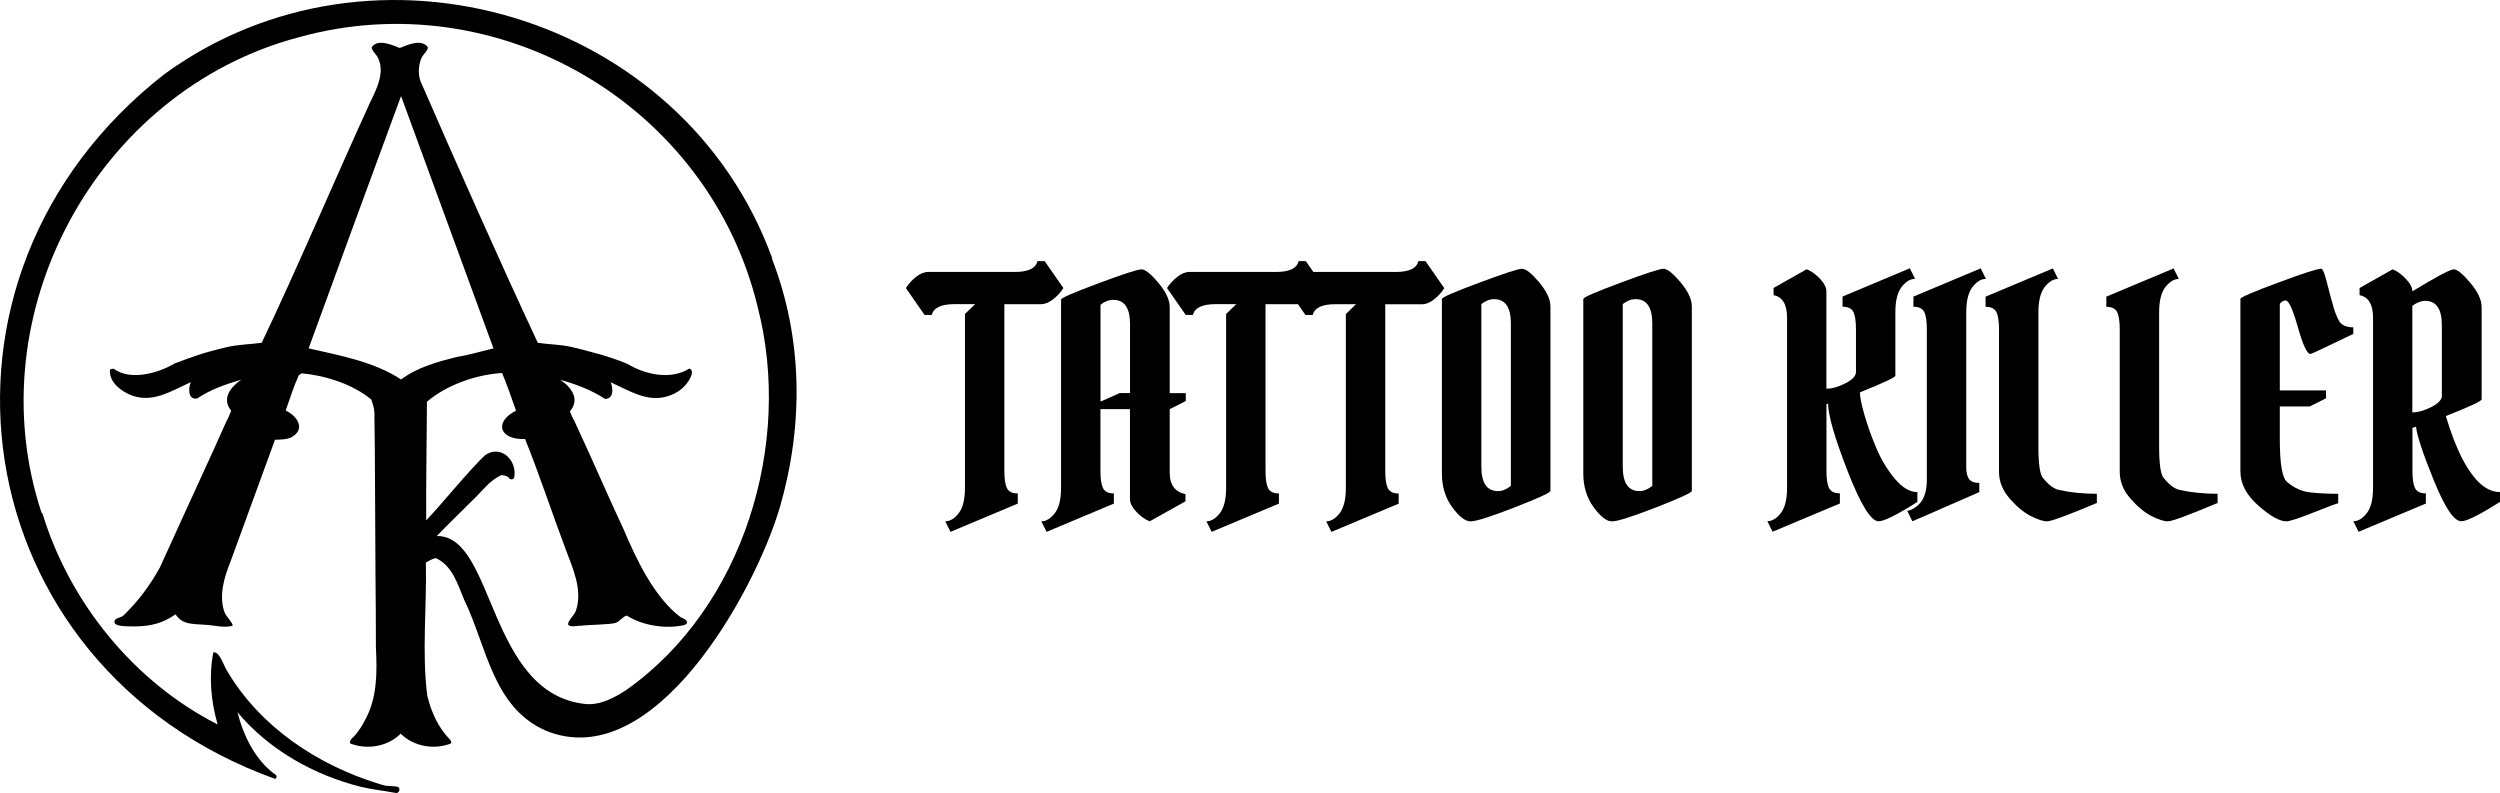
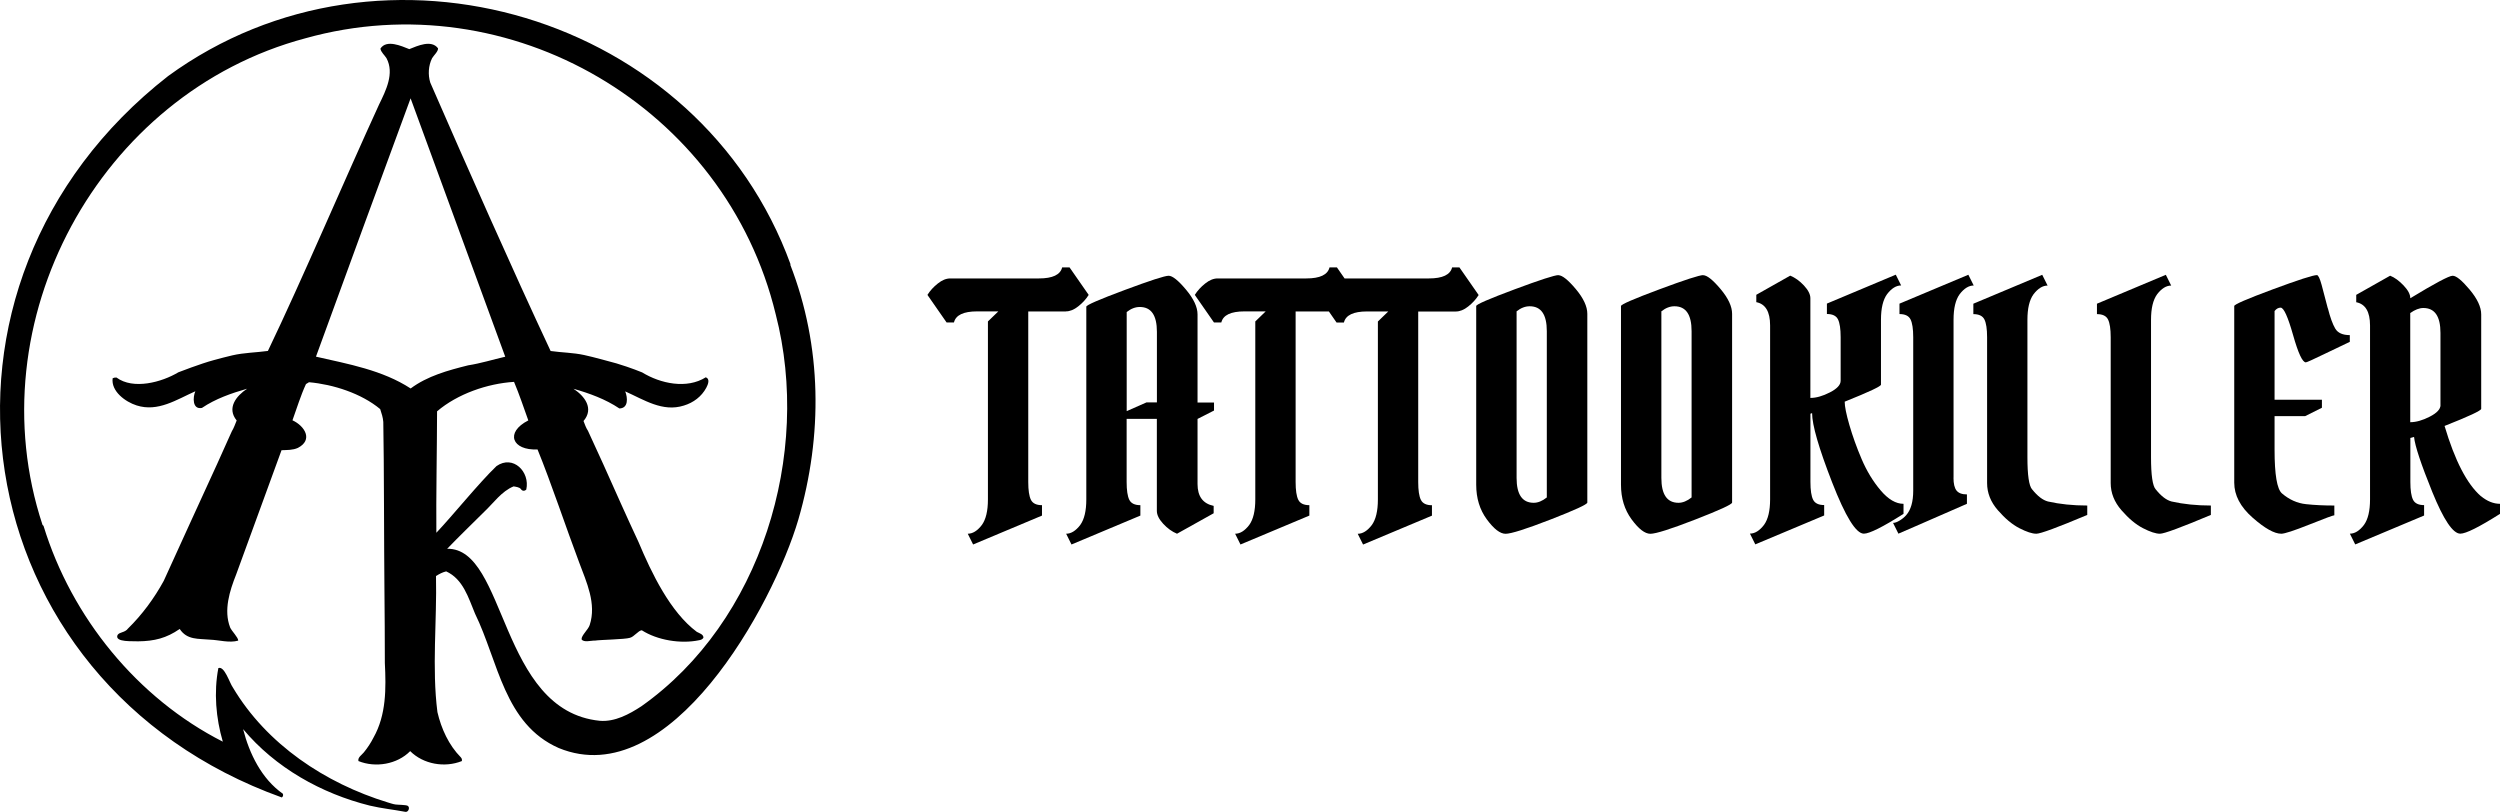
- <svg xmlns="http://www.w3.org/2000/svg" id="Capa_2" data-name="Capa 2" viewBox="0 0 430.3 136.49">
+ <svg xmlns="http://www.w3.org/2000/svg" id="Capa_2" data-name="Capa 2" viewBox="0 0 420.3 136.49">
  <g id="Capa_2-2" data-name="Capa 2">
    <g>
      <g>
        <path d="M179.19,52.35c.68,0,1.38-.28,2.09-.85.72-.57,1.3-1.2,1.75-1.92l-3.22-4.63h-1.24c-.3,1.24-1.6,1.86-3.9,1.86h-14.91c-.68,0-1.38.28-2.09.85-.72.57-1.3,1.2-1.75,1.92l3.22,4.63h1.24c.3-1.24,1.6-1.86,3.9-1.86h3.56l-1.75,1.69v29.93c0,1.92-.34,3.35-1.02,4.29-.75.98-1.54,1.47-2.37,1.47l.9,1.81,11.58-4.86v-1.75c-.94,0-1.56-.3-1.86-.9s-.45-1.6-.45-2.99v-28.68h6.32Z" />
        <path d="M201.33,52.86c0-1.24-.65-2.63-1.95-4.18s-2.27-2.32-2.91-2.32-3.11.8-7.4,2.4c-4.29,1.6-6.44,2.53-6.44,2.8v32.41c0,1.92-.34,3.35-1.02,4.29-.75.98-1.54,1.47-2.37,1.47l.9,1.81,11.58-4.86v-1.75c-.94,0-1.56-.3-1.86-.9s-.45-1.6-.45-2.99v-10.62h5.08v15.47c0,.68.36,1.4,1.07,2.17s1.49,1.33,2.32,1.67l6.16-3.44v-1.24c-1.81-.38-2.71-1.6-2.71-3.67v-10.95l2.77-1.41v-1.35h-2.77v-14.8h0ZM194.5,67.65h-1.75l-3.33,1.47v-16.66c.72-.57,1.45-.85,2.2-.85,1.92,0,2.88,1.39,2.88,4.18v11.86Z" />
        <path d="M245.37,44.95h-1.24c-.3,1.24-1.6,1.86-3.9,1.86h-14.18l-1.29-1.86h-1.24c-.3,1.24-1.6,1.86-3.9,1.86h-14.91c-.68,0-1.38.28-2.09.85-.72.57-1.3,1.2-1.75,1.92l3.22,4.63h1.24c.3-1.24,1.6-1.86,3.9-1.86h3.56l-1.75,1.69v29.93c0,1.92-.34,3.35-1.02,4.29-.75.98-1.54,1.47-2.37,1.47l.9,1.81,11.58-4.86v-1.75c-.94,0-1.56-.3-1.86-.9s-.45-1.6-.45-2.99v-28.68h5.59l1.29,1.86h1.24c.3-1.24,1.6-1.86,3.9-1.86h3.56l-1.75,1.69v29.93c0,1.92-.34,3.35-1.02,4.29-.75.98-1.54,1.47-2.37,1.47l.9,1.81,11.58-4.86v-1.75c-.94,0-1.56-.3-1.86-.9s-.45-1.6-.45-2.99v-28.68h6.32c.68,0,1.38-.28,2.09-.85.72-.57,1.3-1.2,1.75-1.92l-3.22-4.63v-.02Z" />
        <path d="M262.02,46.25c-.64,0-3.11.8-7.4,2.4-4.29,1.6-6.44,2.53-6.44,2.8v30.04c0,2.26.59,4.2,1.78,5.82s2.24,2.43,3.16,2.43,3.44-.8,7.56-2.4,6.18-2.55,6.18-2.85v-31.73c0-1.24-.65-2.63-1.95-4.18-1.3-1.54-2.27-2.31-2.91-2.31l.02-.02ZM260.05,83.63c-.75.6-1.49.9-2.2.9-1.92,0-2.88-1.39-2.88-4.18v-28.01c.72-.57,1.45-.85,2.2-.85,1.92,0,2.88,1.39,2.88,4.18v27.95h0Z" />
        <path d="M286.36,46.25c-.64,0-3.11.8-7.4,2.4-4.29,1.6-6.44,2.53-6.44,2.8v30.04c0,2.26.59,4.2,1.78,5.82s2.24,2.43,3.16,2.43,3.44-.8,7.56-2.4,6.18-2.55,6.18-2.85v-31.73c0-1.24-.65-2.63-1.95-4.18-1.3-1.54-2.27-2.31-2.91-2.31l.02-.02ZM284.39,83.63c-.75.6-1.49.9-2.2.9-1.92,0-2.88-1.39-2.88-4.18v-28.01c.72-.57,1.45-.85,2.2-.85,1.92,0,2.88,1.39,2.88,4.18v27.95h0Z" />
-         <path d="M330.01,84.7c-1.28,0-2.56-.75-3.84-2.26s-2.34-3.26-3.19-5.25-1.53-3.91-2.06-5.73c-.53-1.83-.79-3.13-.79-3.93,4.14-1.66,6.18-2.62,6.1-2.88v-10.9c0-1.92.34-3.35,1.02-4.29.75-.98,1.54-1.47,2.37-1.47l-.9-1.81-11.58,4.86v1.75c.94,0,1.56.3,1.86.9.3.6.45,1.6.45,2.99v7.34c0,.68-.6,1.33-1.81,1.95-1.21.62-2.3.93-3.28.93v-16.77c0-.64-.36-1.35-1.07-2.12-.72-.77-1.49-1.33-2.32-1.67l-5.7,3.22v1.24c1.54.3,2.32,1.6,2.32,3.9v29.25c0,1.92-.34,3.35-1.02,4.29-.75.98-1.54,1.47-2.37,1.47l.9,1.81,11.58-4.86v-1.75c-.94,0-1.56-.3-1.86-.9s-.45-1.6-.45-2.99v-11.46l.28-.11c0,2,1.12,5.87,3.36,11.63,2.24,5.76,4.02,8.64,5.34,8.64.94,0,3.16-1.11,6.67-3.33v-1.69h0Z" />
-         <path d="M338.43,80.3v-26.54c0-1.92.34-3.35,1.02-4.29.75-.98,1.54-1.47,2.37-1.47l-.9-1.81-11.58,4.86v1.75c.94,0,1.56.3,1.86.9.3.6.45,1.6.45,2.99v25.81c0,1.84-.39,3.22-1.19,4.12-.3.34-.67.64-1.1.9s-.8.39-1.1.39l.9,1.81s3.88-1.67,11.52-5.02v-1.58c-.83,0-1.41-.22-1.75-.65s-.51-1.16-.51-2.17h.01Z" />
-         <path d="M351.64,82.28c-.53-.6-.79-2.41-.79-5.42v-23.09c0-1.92.34-3.35,1.02-4.29.75-.98,1.54-1.47,2.37-1.47l-.9-1.81-11.58,4.86v1.75c.94,0,1.56.3,1.86.9.3.6.45,1.6.45,2.99v24.51c0,1.66.6,3.18,1.81,4.57s2.41,2.4,3.62,3.02c1.21.62,2.15.93,2.85.93s3.55-1.05,8.56-3.16v-1.58c-2.41,0-4.61-.23-6.61-.68-.87-.23-1.75-.9-2.65-2.03h-.01Z" />
-         <path d="M372.42,82.28c-.53-.6-.79-2.41-.79-5.42v-23.09c0-1.92.34-3.35,1.02-4.29.75-.98,1.54-1.47,2.37-1.47l-.9-1.81-11.58,4.86v1.75c.94,0,1.56.3,1.86.9.3.6.45,1.6.45,2.99v24.51c0,1.66.6,3.18,1.81,4.57s2.41,2.4,3.62,3.02c1.21.62,2.15.93,2.85.93s3.55-1.05,8.56-3.16v-1.58c-2.41,0-4.61-.23-6.61-.68-.87-.23-1.75-.9-2.65-2.03h-.01Z" />
-         <path d="M401.35,51.84c-.4-1.54-.74-2.86-1.04-3.95-.3-1.09-.57-1.64-.79-1.64-.64,0-3.12.8-7.43,2.4-4.31,1.6-6.47,2.53-6.47,2.8v29.7c0,2.11,1.03,4.07,3.08,5.87,2.05,1.81,3.66,2.71,4.83,2.71.57,0,2.15-.52,4.74-1.55,2.6-1.04,3.99-1.55,4.18-1.55v-1.64c-1.7,0-3.28-.07-4.75-.23-1.47-.15-2.82-.75-4.06-1.81-.83-.72-1.24-3.16-1.24-7.34v-5.65h5.14l2.82-1.41v-1.35h-7.96v-14.91c.3-.38.64-.57,1.02-.57.53,0,1.22,1.54,2.09,4.6.87,3.07,1.58,4.6,2.15,4.6.15,0,1.21-.48,3.19-1.44,1.97-.96,3.38-1.63,4.2-2.01v-1.13c-1.2,0-2.02-.37-2.45-1.1-.43-.73-.85-1.87-1.24-3.42v.02Z" />
-         <path d="M427.08,83.41c-2.33-2.03-4.37-5.97-6.1-11.8,4.1-1.62,6.16-2.58,6.16-2.88v-15.87c0-1.24-.65-2.63-1.95-4.18s-2.25-2.32-2.85-2.32-2.97,1.26-7.12,3.78c0-.64-.38-1.36-1.13-2.15s-1.51-1.34-2.26-1.64l-5.7,3.22v1.24c1.54.3,2.32,1.6,2.32,3.9v29.25c0,1.92-.34,3.35-1.02,4.29-.75.98-1.54,1.47-2.37,1.47l.9,1.81,11.58-4.86v-1.75c-.94,0-1.56-.3-1.86-.9s-.45-1.6-.45-2.99v-7.4l.62-.17c.15,1.51,1.18,4.59,3.07,9.26,1.9,4.67,3.47,7,4.71,7,.94,0,3.16-1.11,6.67-3.33v-1.69c-1.09,0-2.16-.43-3.22-1.3h0ZM420.3,68.1c0,.68-.6,1.33-1.81,1.95-1.21.62-2.3.93-3.28.93v-18.35c.79-.56,1.53-.85,2.2-.85,1.92,0,2.88,1.39,2.88,4.18v12.14h0Z" />
+         <path d="M320.01,84.7c-1.28,0-2.56-.75-3.84-2.26s-2.34-3.26-3.19-5.25-1.53-3.91-2.06-5.73c-.53-1.83-.79-3.13-.79-3.93,4.14-1.66,6.18-2.62,6.1-2.88v-10.9c0-1.92.34-3.35,1.02-4.29.75-.98,1.54-1.47,2.37-1.47l-.9-1.81-11.58,4.86v1.75c.94,0,1.56.3,1.86.9.3.6.45,1.6.45,2.99v7.34c0,.68-.6,1.33-1.81,1.95-1.21.62-2.3.93-3.28.93v-16.77c0-.64-.36-1.35-1.07-2.12-.72-.77-1.49-1.33-2.32-1.67l-5.7,3.22v1.24c1.54.3,2.32,1.6,2.32,3.9v29.25c0,1.92-.34,3.35-1.02,4.29-.75.98-1.54,1.47-2.37,1.47l.9,1.81,11.58-4.86v-1.75c-.94,0-1.56-.3-1.86-.9s-.45-1.6-.45-2.99v-11.46l.28-.11c0,2,1.12,5.87,3.36,11.63,2.24,5.76,4.02,8.64,5.34,8.64.94,0,3.16-1.11,6.67-3.33v-1.69h0Z" />
+         <path d="M328.43,80.3v-26.54c0-1.92.34-3.35,1.02-4.29.75-.98,1.54-1.47,2.37-1.47l-.9-1.81-11.58,4.86v1.75c.94,0,1.56.3,1.86.9.3.6.45,1.6.45,2.99v25.81c0,1.84-.39,3.22-1.19,4.12-.3.34-.67.64-1.1.9s-.8.39-1.1.39l.9,1.81s3.88-1.67,11.52-5.02v-1.58c-.83,0-1.41-.22-1.75-.65s-.51-1.16-.51-2.17h.01Z" />
+         <path d="M341.64,82.28c-.53-.6-.79-2.41-.79-5.42v-23.09c0-1.92.34-3.35,1.02-4.29.75-.98,1.54-1.47,2.37-1.47l-.9-1.81-11.58,4.86v1.75c.94,0,1.56.3,1.86.9.3.6.45,1.6.45,2.99v24.51c0,1.66.6,3.18,1.81,4.57s2.41,2.4,3.62,3.02c1.21.62,2.15.93,2.85.93s3.55-1.05,8.56-3.16v-1.58c-2.41,0-4.61-.23-6.61-.68-.87-.23-1.75-.9-2.65-2.03h-.01Z" />
+         <path d="M362.42,82.28c-.53-.6-.79-2.41-.79-5.42v-23.09c0-1.92.34-3.35,1.02-4.29.75-.98,1.54-1.47,2.37-1.47l-.9-1.81-11.58,4.86v1.75c.94,0,1.56.3,1.86.9.3.6.45,1.6.45,2.99v24.51c0,1.66.6,3.18,1.81,4.57s2.41,2.4,3.62,3.02c1.21.62,2.15.93,2.85.93s3.55-1.05,8.56-3.16v-1.58c-2.41,0-4.61-.23-6.61-.68-.87-.23-1.75-.9-2.65-2.03h-.01Z" />
+         <path d="M391.35,51.84c-.4-1.54-.74-2.86-1.04-3.95-.3-1.09-.57-1.64-.79-1.64-.64,0-3.12.8-7.43,2.4-4.31,1.6-6.47,2.53-6.47,2.8v29.7c0,2.11,1.03,4.07,3.08,5.87,2.05,1.81,3.66,2.71,4.83,2.71.57,0,2.15-.52,4.74-1.55,2.6-1.04,3.99-1.55,4.18-1.55v-1.64c-1.7,0-3.28-.07-4.75-.23-1.47-.15-2.82-.75-4.06-1.81-.83-.72-1.24-3.16-1.24-7.34v-5.65h5.14l2.82-1.41v-1.35h-7.96v-14.91c.3-.38.64-.57,1.02-.57.53,0,1.22,1.54,2.09,4.6.87,3.07,1.58,4.6,2.15,4.6.15,0,1.21-.48,3.19-1.44,1.97-.96,3.38-1.63,4.2-2.01v-1.13c-1.2,0-2.02-.37-2.45-1.1-.43-.73-.85-1.87-1.24-3.42v.02Z" />
+         <path d="M417.08,83.41c-2.33-2.03-4.37-5.97-6.1-11.8,4.1-1.62,6.16-2.58,6.16-2.88v-15.87c0-1.24-.65-2.63-1.95-4.18s-2.25-2.32-2.85-2.32-2.97,1.26-7.12,3.78c0-.64-.38-1.36-1.13-2.15s-1.51-1.34-2.26-1.64l-5.7,3.22v1.24c1.54.3,2.32,1.6,2.32,3.9v29.25c0,1.92-.34,3.35-1.02,4.29-.75.98-1.54,1.47-2.37,1.47l.9,1.81,11.58-4.86v-1.75c-.94,0-1.56-.3-1.86-.9s-.45-1.6-.45-2.99v-7.4l.62-.17c.15,1.51,1.18,4.59,3.07,9.26,1.9,4.67,3.47,7,4.71,7,.94,0,3.16-1.11,6.67-3.33v-1.69c-1.09,0-2.16-.43-3.22-1.3h0ZM410.3,68.1c0,.68-.6,1.33-1.81,1.95-1.21.62-2.3.93-3.28.93v-18.35c.79-.56,1.53-.85,2.2-.85,1.92,0,2.88,1.39,2.88,4.18v12.14h0Z" />
      </g>
      <path d="M132.84,44.47h.08C117.64,2.44,64.28-13.45,28.26,12.79-16.63,47.85-6.41,114.75,47.38,134.07c.21-.15.27-.39.17-.63-3.57-2.5-5.63-6.74-6.68-10.86,5.41,6.48,13.16,10.83,21.3,12.86,1.98.47,4,.67,6,1.05.5.07.81-.76.37-1.02-.3-.17-1.64-.16-2.05-.22-.44-.06-.89-.23-1.31-.35-10.5-3.22-20.35-9.76-26.03-19.32-.55-.74-1.4-3.67-2.44-3.26-.78,4.08-.41,8.4.75,12.37-14.36-7.29-25.43-20.91-30.14-36.27,0,0,.03.02.04.03-.06-.07-.13-.14-.21-.2C-4.13,54.12,16.61,15.7,51.33,6.44c34.43-9.64,70.69,11.65,79.08,46.39,6.09,23.51-2.43,51.66-22.57,65.9-2.06,1.35-4.47,2.66-7.01,2.45-16.94-1.71-15.62-29.09-25.65-28.92,2.03-2.11,4.14-4.14,6.21-6.2,1.56-1.46,2.94-3.48,4.96-4.29.37.07.98.13,1.22.45.22.35.62.38.91.08.66-2.97-2.22-5.89-5.01-3.94-3,2.89-7.23,8.16-10.11,11.21-.06-5.63.11-14.68.12-20.42,3.44-2.93,8.46-4.67,12.94-4.95.89,2.11,1.62,4.32,2.4,6.48-3.96,2.02-2.74,5.08,1.55,4.88,2.22,5.41,4.91,13.48,7,19,1.24,3.33,2.94,6.93,1.77,10.52-.25.78-1.39,1.72-1.37,2.39.34.61,1.66.19,2.24.23.95-.15,5.04-.2,5.89-.47.72-.18,1.41-1.23,2-1.27,2.6,1.67,6.53,2.32,9.61,1.68.31-.06.57-.13.75-.42.03-.58-.69-.76-1.11-.99-4.46-3.32-7.61-9.88-9.81-15.12-2-4.27-3.95-8.68-5.91-13.05l-2.58-5.63c-.32-.47-.54-1.1-.75-1.65,1.8-2.09.2-4.19-1.69-5.42,2.67.76,5.4,1.75,7.72,3.31,1.55-.03,1.4-1.82.98-2.87,3.15,1.4,6.29,3.53,9.87,2.38,1.59-.48,2.97-1.51,3.76-2.99.29-.54.67-1.48-.08-1.76-3.21,2.02-7.63,1.06-10.7-.82,0,0-1.86-.78-4.33-1.52-1.8-.48-3.6-1-5.41-1.4-1.86-.41-3.78-.41-5.65-.68-6.39-13.63-14.2-31.28-20.23-45.12-.41-1.31-.32-2.86.3-4.1.25-.44,1.06-1.16,1-1.67-1.12-1.49-3.45-.41-4.83.14-1.33-.53-3.84-1.67-4.85-.09.06.58.72,1.12,1.02,1.62,1.36,2.55-.11,5.44-1.25,7.78-5.53,12.04-12.99,29.57-18.69,41.43-1.98.27-4.01.29-5.97.74-1.03.24-2.05.51-3.08.79-2.26.6-6,2.06-6,2.06-2.79,1.67-7.58,2.98-10.41.88-.26-.01-.4.02-.64.12-.3,2.19,2.15,3.98,4.03,4.57,3.58,1.15,6.72-.98,9.87-2.38-.44,1-.52,3.12,1.11,2.8,2.27-1.54,4.98-2.48,7.6-3.23-1.85,1.22-3.46,3.26-1.76,5.34-.24.57-.47,1.27-.81,1.81l-.43.95c-.71,1.57-1.38,3.11-2.12,4.72l-.02.04h0c-2.95,6.45-6.03,13.15-8.88,19.44-1.6,2.93-3.63,5.69-6.02,8.03-.54.72-1.41.54-1.75,1.08-.55,1.29,2.76.99,3.47,1.06,2.72-.03,4.75-.53,6.98-2.08,1.25,1.89,3.12,1.61,5.11,1.8,1.54.06,3.24.59,4.73.16.02-.52-1.1-1.6-1.36-2.21-1.12-2.89-.08-6.16,1.01-8.9,1.12-3.05,6.41-17.56,7.63-20.9.93-.04,1.89,0,2.75-.39,2.61-1.35,1.15-3.69-.91-4.64.73-2.02,1.37-4.14,2.27-6.09l.51-.31c4.06.36,8.81,1.88,11.97,4.52.23.71.47,1.42.52,2.16.13,6.7.12,21.19.19,28.08.04,4.14.07,8.29.07,12.43.21,4.26.26,8.72-1.91,12.56-.45.89-.99,1.71-1.62,2.48-.34.43-1.06.84-.91,1.46,2.86,1.16,6.51.56,8.7-1.67,2.22,2.21,5.8,2.83,8.69,1.67.03-.28.01-.4-.17-.62-2.03-2.05-3.29-4.82-3.94-7.61-.95-7.45-.07-15.34-.24-22.88.57-.35,1.06-.62,1.71-.78,2.85,1.3,3.73,4.42,4.85,7.1,3.94,8.06,4.89,18.56,14.08,22.6,18.64,7.67,36.02-23.94,40.28-38.42,4.11-14.18,3.99-29.07-1.38-42.89ZM69.04,65.31c-4.75-3.09-10.46-4.1-15.92-5.35,5.01-13.81,10.85-29.65,15.91-43.43h0c4.88,13.33,11.03,30.11,15.91,43.44-2.08.48-4.12,1.12-6.24,1.45-3.36.84-6.85,1.79-9.66,3.89Z" />
    </g>
  </g>
</svg>
